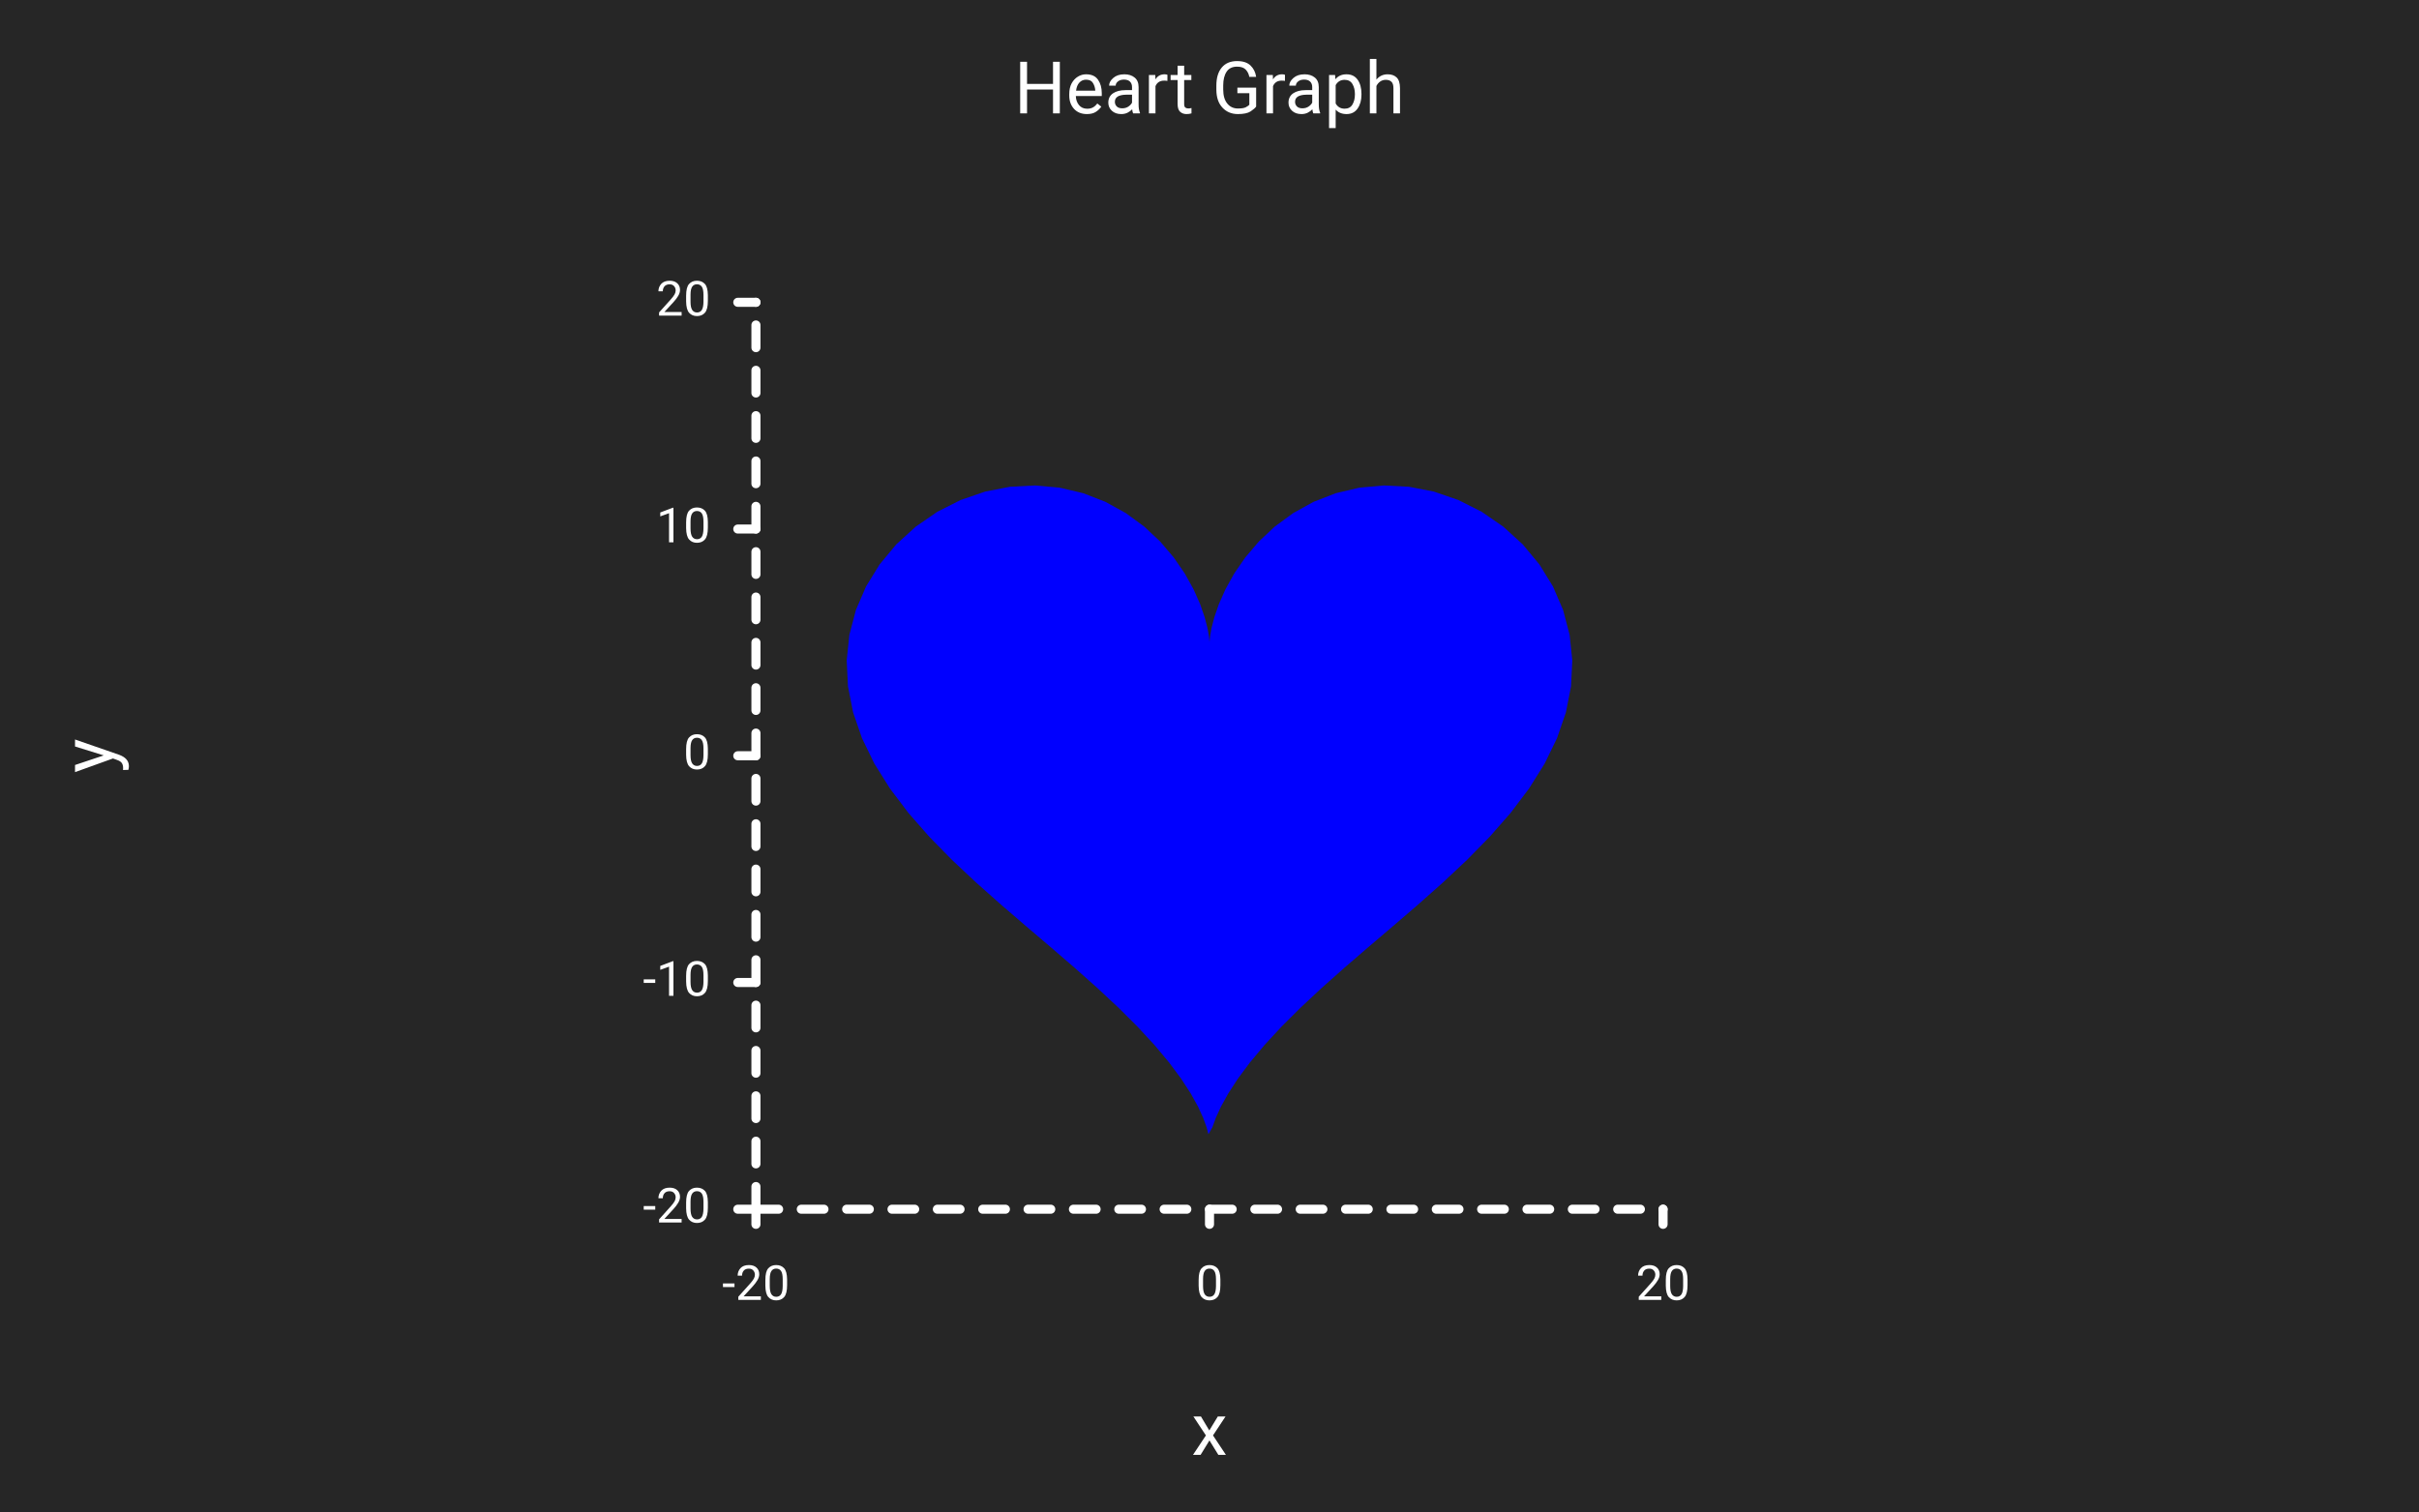
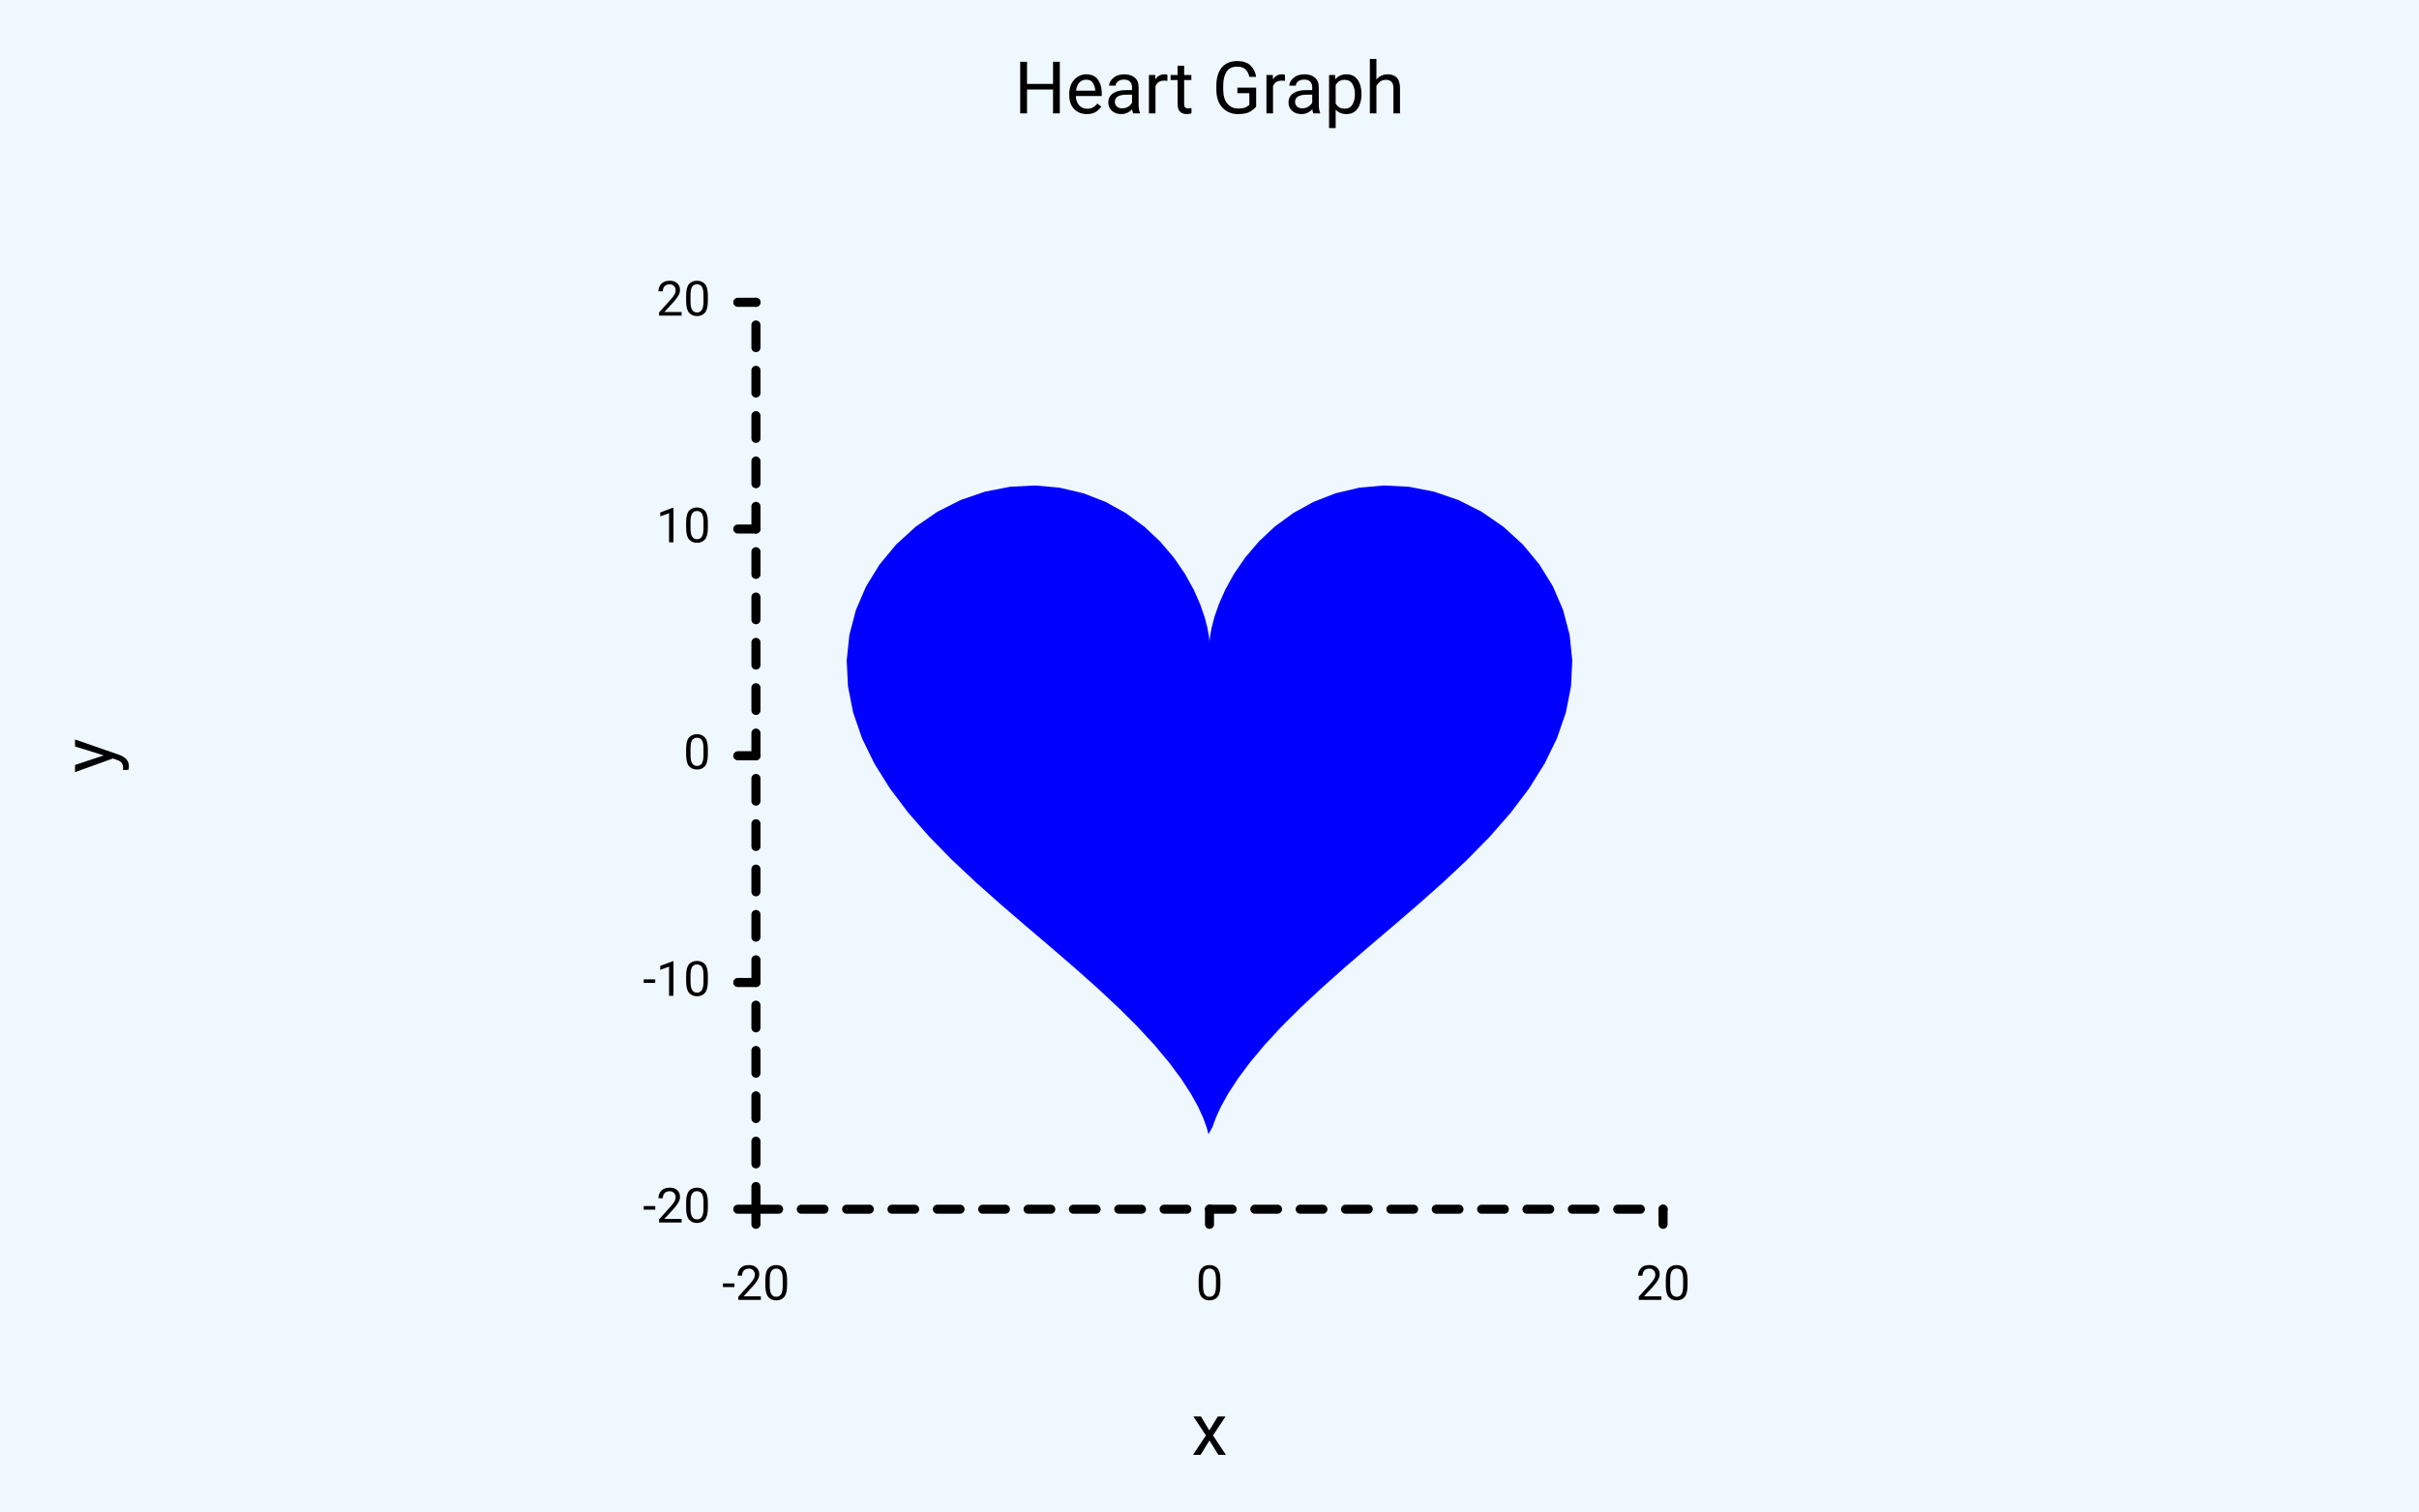
<svg xmlns="http://www.w3.org/2000/svg" class="poloto" width="800" height="500" viewBox="0 0 800 500">
-   <style> .poloto{stroke-linecap:round;stroke-linejoin:round;font-family:Roboto,sans-serif;font-size:16px;}.poloto_background{fill:#262626;}.poloto_scatter{stroke-width:7}.poloto_tick_line{stroke:dimgray;stroke-width:0.5}.poloto_line{stroke-width:2}.poloto_text{fill: white;}.poloto_axis_lines{stroke: white;stroke-width:3;fill:none;stroke-dasharray:none}.poloto_title{font-size:24px;dominant-baseline:start;text-anchor:middle;}.poloto_xname{font-size:24px;dominant-baseline:start;text-anchor:middle;}.poloto_yname{font-size:24px;dominant-baseline:start;text-anchor:middle;}.poloto0stroke{stroke:blue;}.poloto1stroke{stroke:red;}.poloto2stroke{stroke:green;}.poloto3stroke{stroke:gold;}.poloto4stroke{stroke:aqua;}.poloto5stroke{stroke:lime;}.poloto6stroke{stroke:orange;}.poloto7stroke{stroke:chocolate;}.poloto0fill{fill:blue;}.poloto1fill{fill:red;}.poloto2fill{fill:green;}.poloto3fill{fill:gold;}.poloto4fill{fill:aqua;}.poloto5fill{fill:lime;}.poloto6fill{fill:orange;}.poloto7fill{fill:chocolate;}</style>
+   <style> .poloto{stroke-linecap:round;stroke-linejoin:round;font-family:Roboto,sans-serif;font-size:16px;}.poloto_background{fill:AliceBlue;}.poloto_scatter{stroke-width:7}.poloto_tick_line{stroke:gray;stroke-width:0.5}.poloto_line{stroke-width:2}.poloto_text{fill: black;}.poloto_axis_lines{stroke: black;stroke-width:3;fill:none;stroke-dasharray:none}.poloto_title{font-size:24px;dominant-baseline:start;text-anchor:middle;}.poloto_xname{font-size:24px;dominant-baseline:start;text-anchor:middle;}.poloto_yname{font-size:24px;dominant-baseline:start;text-anchor:middle;}.poloto_legend_text{font-size:20px;dominant-baseline:middle;text-anchor:start;}.poloto0stroke{stroke:blue;}.poloto1stroke{stroke:red;}.poloto2stroke{stroke:green;}.poloto3stroke{stroke:gold;}.poloto4stroke{stroke:aqua;}.poloto5stroke{stroke:lime;}.poloto6stroke{stroke:orange;}.poloto7stroke{stroke:chocolate;}.poloto0fill{fill:blue;}.poloto1fill{fill:red;}.poloto2fill{fill:green;}.poloto3fill{fill:gold;}.poloto4fill{fill:aqua;}.poloto5fill{fill:lime;}.poloto6fill{fill:orange;}.poloto7fill{fill:chocolate;}</style>
  <circle r="1e5" class="poloto_background" />
  <text class="poloto_text poloto_legend_text" x="675" y="100" />
  <path class="poloto_linefill poloto0fill" d=" M 399.66 375.19 L 399.04 372.87 L 397.92 369.81 L 396.21 366.07 L 393.80 361.72 L 390.63 356.84 L 386.66 351.50 L 381.88 345.77 L 376.30 339.73 L 369.99 333.43 L 363.02 326.92 L 355.50 320.23 L 347.56 313.38 L 339.35 306.39 L 331.04 299.24 L 322.82 291.94 L 314.85 284.46 L 307.34 276.80 L 300.44 268.93 L 294.34 260.86 L 289.17 252.61 L 285.07 244.18 L 282.13 235.64 L 280.44 227.04 L 280.02 218.46 L 280.90 210.02 L 283.05 201.82 L 286.41 194.00 L 290.91 186.70 L 296.43 180.06 L 302.84 174.22 L 309.98 169.30 L 317.68 165.41 L 325.76 162.63 L 334.03 161.02 L 342.32 160.59 L 350.45 161.32 L 358.26 163.16 L 365.60 166.01 L 372.34 169.74 L 378.40 174.18 L 383.69 179.14 L 388.18 184.42 L 391.86 189.77 L 394.75 194.99 L 396.90 199.85 L 398.39 204.14 L 399.31 207.68 L 399.79 210.32 L 399.97 211.95 L 400.00 212.50 L 400.03 211.95 L 400.21 210.32 L 400.69 207.68 L 401.61 204.14 L 403.10 199.85 L 405.25 194.99 L 408.14 189.77 L 411.82 184.42 L 416.31 179.14 L 421.60 174.18 L 427.66 169.74 L 434.40 166.01 L 441.74 163.16 L 449.55 161.32 L 457.68 160.59 L 465.97 161.02 L 474.24 162.63 L 482.32 165.41 L 490.02 169.30 L 497.16 174.22 L 503.57 180.06 L 509.09 186.70 L 513.59 194.00 L 516.95 201.82 L 519.10 210.02 L 519.98 218.46 L 519.56 227.04 L 517.87 235.64 L 514.93 244.18 L 510.83 252.61 L 505.66 260.86 L 499.56 268.93 L 492.66 276.80 L 485.15 284.46 L 477.18 291.94 L 468.96 299.24 L 460.65 306.39 L 452.44 313.38 L 444.50 320.23 L 436.98 326.92 L 430.01 333.43 L 423.70 339.73 L 418.12 345.77 L 413.34 351.50 L 409.37 356.84 L 406.20 361.72 L 403.79 366.07 L 402.08 369.81 L 400.96 372.87 Z" />
  <text class="poloto_labels poloto_text poloto_title" x="400" y="37.5">Heart Graph</text>
  <text class="poloto_labels poloto_text poloto_xname" x="400" y="481.25">x</text>
  <text class="poloto_labels poloto_text poloto_yname" transform="rotate(-90,37.5,250)" x="37.5" y="250">y</text>
  <text class="poloto_tick_labels poloto_text" dominant-baseline="middle" text-anchor="start" x="150" y="70" />
  <line class="poloto_axis_lines" stroke="black" x1="250" x2="244" y1="400" y2="400" />
  <text class="poloto_tick_labels poloto_text" dominant-baseline="middle" text-anchor="end" x="235" y="400">-20</text>
  <line class="poloto_axis_lines" stroke="black" x1="250" x2="244" y1="325" y2="325" />
  <text class="poloto_tick_labels poloto_text" dominant-baseline="middle" text-anchor="end" x="235" y="325">-10</text>
  <line class="poloto_axis_lines" stroke="black" x1="250" x2="244" y1="250" y2="250" />
  <text class="poloto_tick_labels poloto_text" dominant-baseline="middle" text-anchor="end" x="235" y="250">0</text>
  <line class="poloto_axis_lines" stroke="black" x1="250" x2="244" y1="175" y2="175" />
  <text class="poloto_tick_labels poloto_text" dominant-baseline="middle" text-anchor="end" x="235" y="175">10</text>
  <line class="poloto_axis_lines" stroke="black" x1="250" x2="244" y1="100" y2="100" />
  <text class="poloto_tick_labels poloto_text" dominant-baseline="middle" text-anchor="end" x="235" y="100">20</text>
  <text class="poloto_tick_labels poloto_text" dominant-baseline="middle" text-anchor="start" x="440" y="70" />
  <line class="poloto_axis_lines" stroke="black" x1="250" x2="250" y1="400" y2="405" />
  <text class="poloto_tick_labels poloto_text" dominant-baseline="start" text-anchor="middle" x="250" y="430">-20</text>
  <line class="poloto_axis_lines" stroke="black" x1="400" x2="400" y1="400" y2="405" />
  <text class="poloto_tick_labels poloto_text" dominant-baseline="start" text-anchor="middle" x="400" y="430">0</text>
  <line class="poloto_axis_lines" stroke="black" x1="550" x2="550" y1="400" y2="405" />
  <text class="poloto_tick_labels poloto_text" dominant-baseline="start" text-anchor="middle" x="550" y="430">20</text>
  <path stroke="black" fill="none" class="poloto_axis_lines" style="stroke-dasharray:7.5;stroke-dashoffset:-0;" d=" M 250 400 L 550 400" />
  <path stroke="black" fill="none" class="poloto_axis_lines" style="stroke-dasharray:7.5;stroke-dashoffset:-0;" d=" M 250 400 L 250 100" />
</svg>
